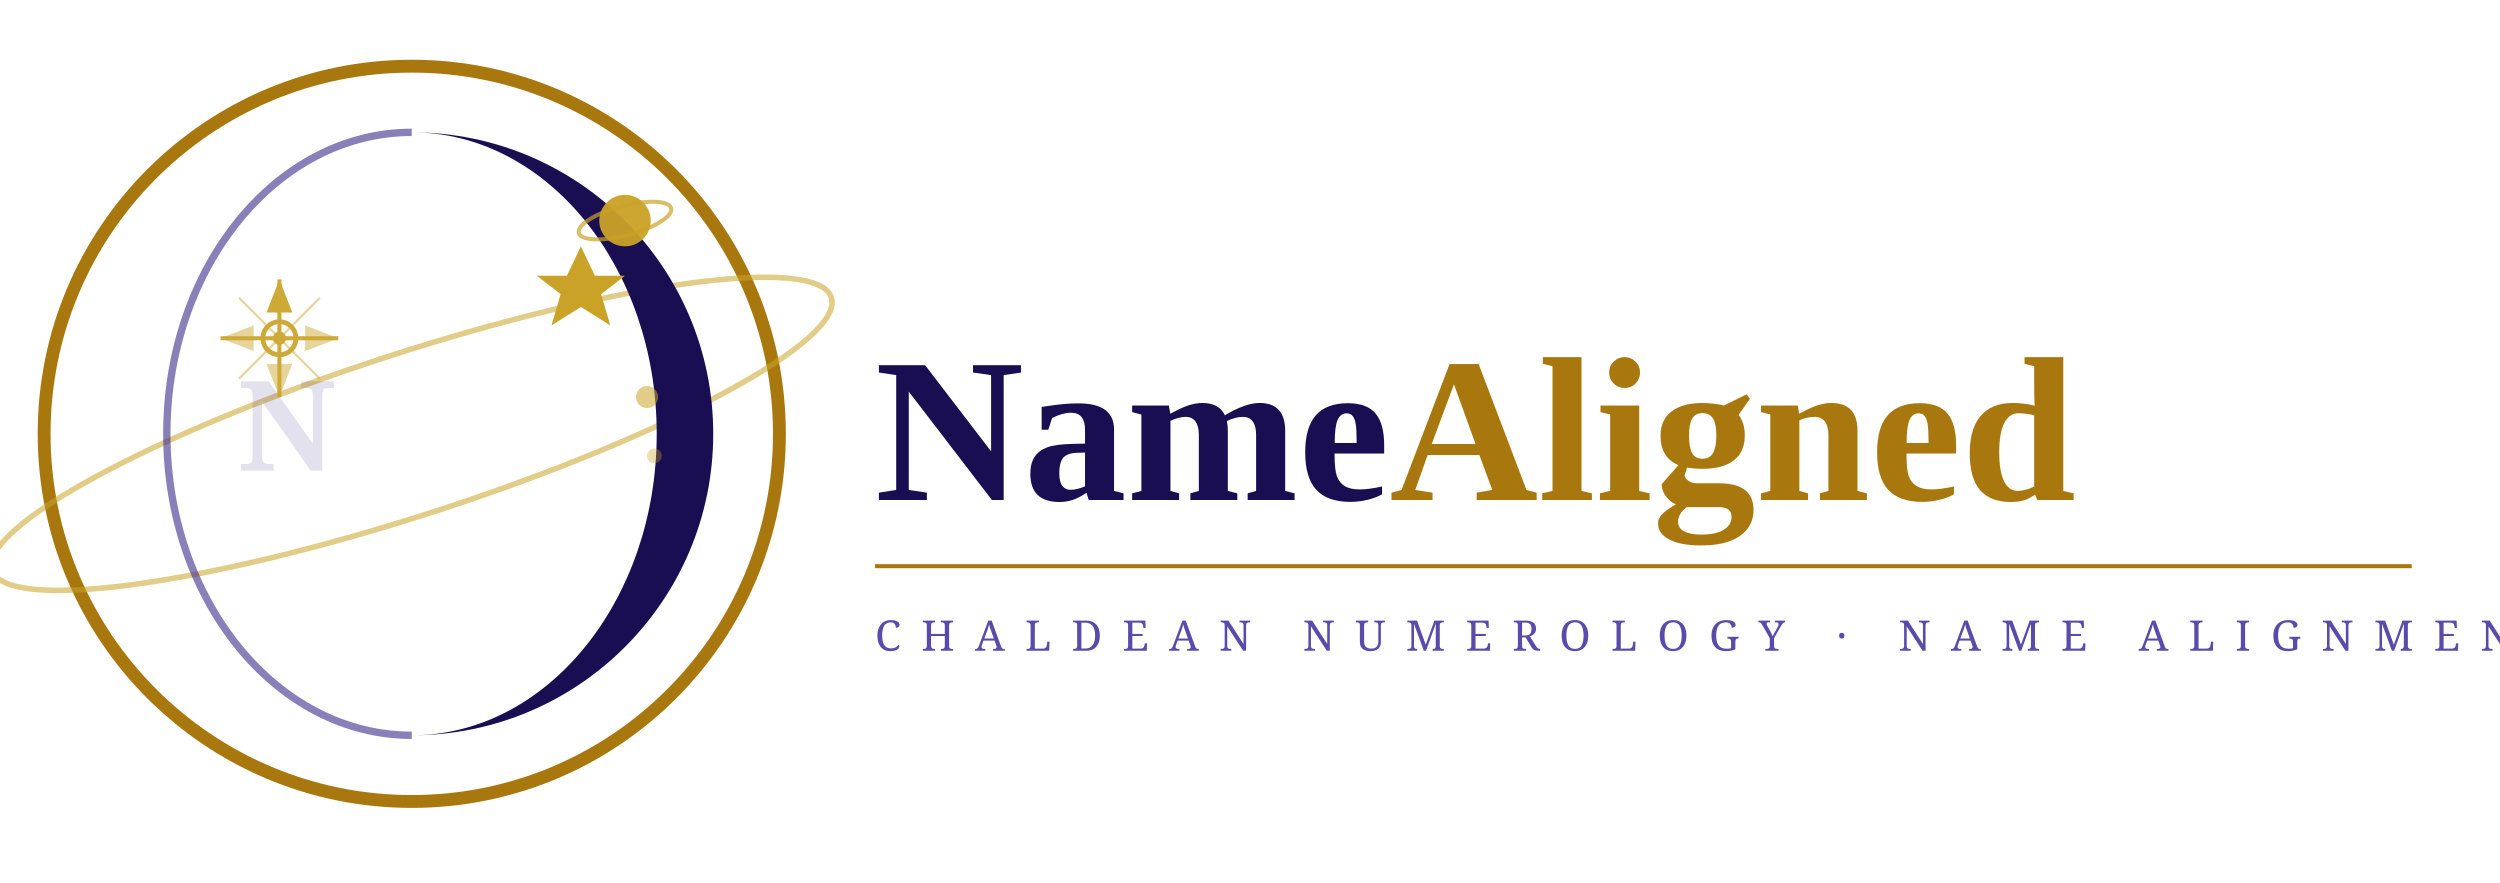
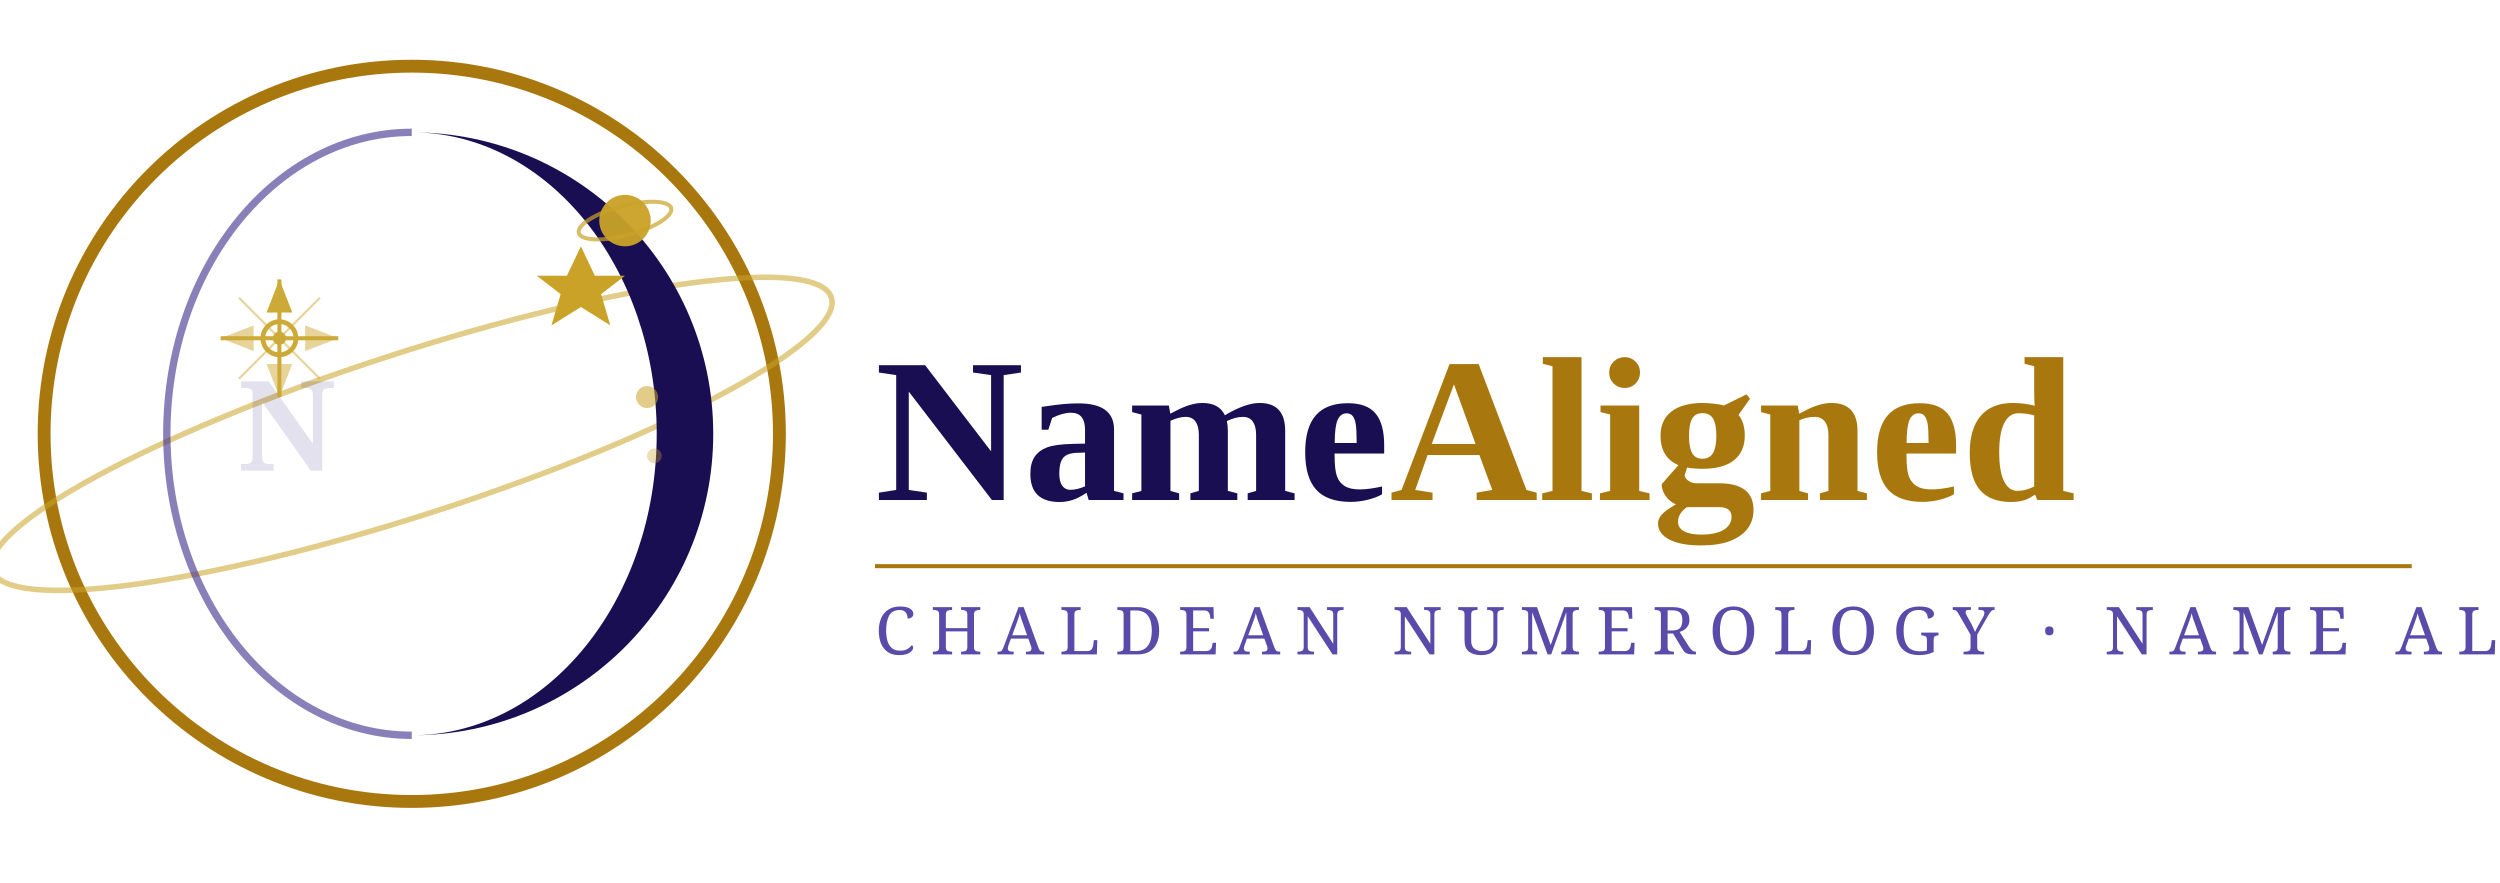
<svg xmlns="http://www.w3.org/2000/svg" width="680" height="240" viewBox="0 0 680 240">
  <circle cx="112" cy="118" r="100" fill="none" stroke="#a8780e" stroke-width="3.5" />
  <ellipse cx="112" cy="118" rx="120" ry="22" fill="none" stroke="#c9a227" stroke-width="1.5" opacity="0.55" transform="rotate(-18,112,118)" />
  <text x="78" y="128" font-family="Georgia,serif" font-size="34" font-weight="700" fill="#2a1a7a" opacity="0.13" text-anchor="middle">N</text>
  <path d="M112,36 A82,82 0 1,1 112,200 A52,64 0 1,0 112,36 Z" fill="#1a0e52" />
  <path d="M112,36 A52,64 0 1,0 112,200" fill="none" stroke="#3a2a8a" stroke-width="2" opacity="0.6" />
  <g transform="translate(76,92)" opacity="0.92">
    <line x1="0" y1="-16" x2="0" y2="16" stroke="#c9a227" stroke-width="1.1" />
    <line x1="-16" y1="0" x2="16" y2="0" stroke="#c9a227" stroke-width="1.1" />
    <line x1="-11" y1="-11" x2="11" y2="11" stroke="#c9a227" stroke-width="0.6" opacity="0.5" />
    <line x1="11" y1="-11" x2="-11" y2="11" stroke="#c9a227" stroke-width="0.6" opacity="0.5" />
    <polygon points="0,-16 3.5,-7 -3.5,-7" fill="#c9a227" />
    <polygon points="0,16 3.5,7 -3.5,7" fill="#c9a227" opacity="0.5" />
    <polygon points="16,0 7,3.5 7,-3.5" fill="#c9a227" opacity="0.5" />
    <polygon points="-16,0 -7,3.5 -7,-3.5" fill="#c9a227" opacity="0.5" />
    <circle cx="0" cy="0" r="4.5" fill="none" stroke="#c9a227" stroke-width="1.3" />
    <circle cx="0" cy="0" r="1.8" fill="#c9a227" />
  </g>
  <polygon points="158,67 161.8,75 170,75 163.5,80 166,88.5 158,83.5 150,88.5 152.5,80 146,75 154.2,75" fill="#c9a227" />
  <circle cx="170" cy="60" r="7" fill="#c9a227" opacity="0.95" />
  <ellipse cx="170" cy="60" rx="13" ry="4" fill="none" stroke="#c9a227" stroke-width="1.1" opacity="0.7" transform="rotate(-15,170,60)" />
  <circle cx="176" cy="108" r="3" fill="#c9a227" opacity="0.55" />
  <circle cx="178" cy="124" r="2" fill="#c9a227" opacity="0.35" />
  <text x="238" y="136" font-family="Georgia,'Times New Roman',serif" font-size="56" font-weight="700" fill="#1a0e52">Name<tspan fill="#a8780e">Aligned</tspan>
  </text>
  <line x1="238" y1="154" x2="656" y2="154" stroke="#a8780e" stroke-width="1.1" />
-   <text x="238" y="177" font-family="Georgia,serif" font-size="11.5" letter-spacing="5.5" fill="#5a4aaa">CHALDEAN NUMEROLOGY  ·  NAME ALIGNMENT</text>
+   <text x="238" y="178" font-family="Georgia,serif" font-size="18" letter-spacing="4" fill="#5a4aaa">CHALDEAN NUMEROLOGY  ·  NAME ALIGNMENT</text>
</svg>
